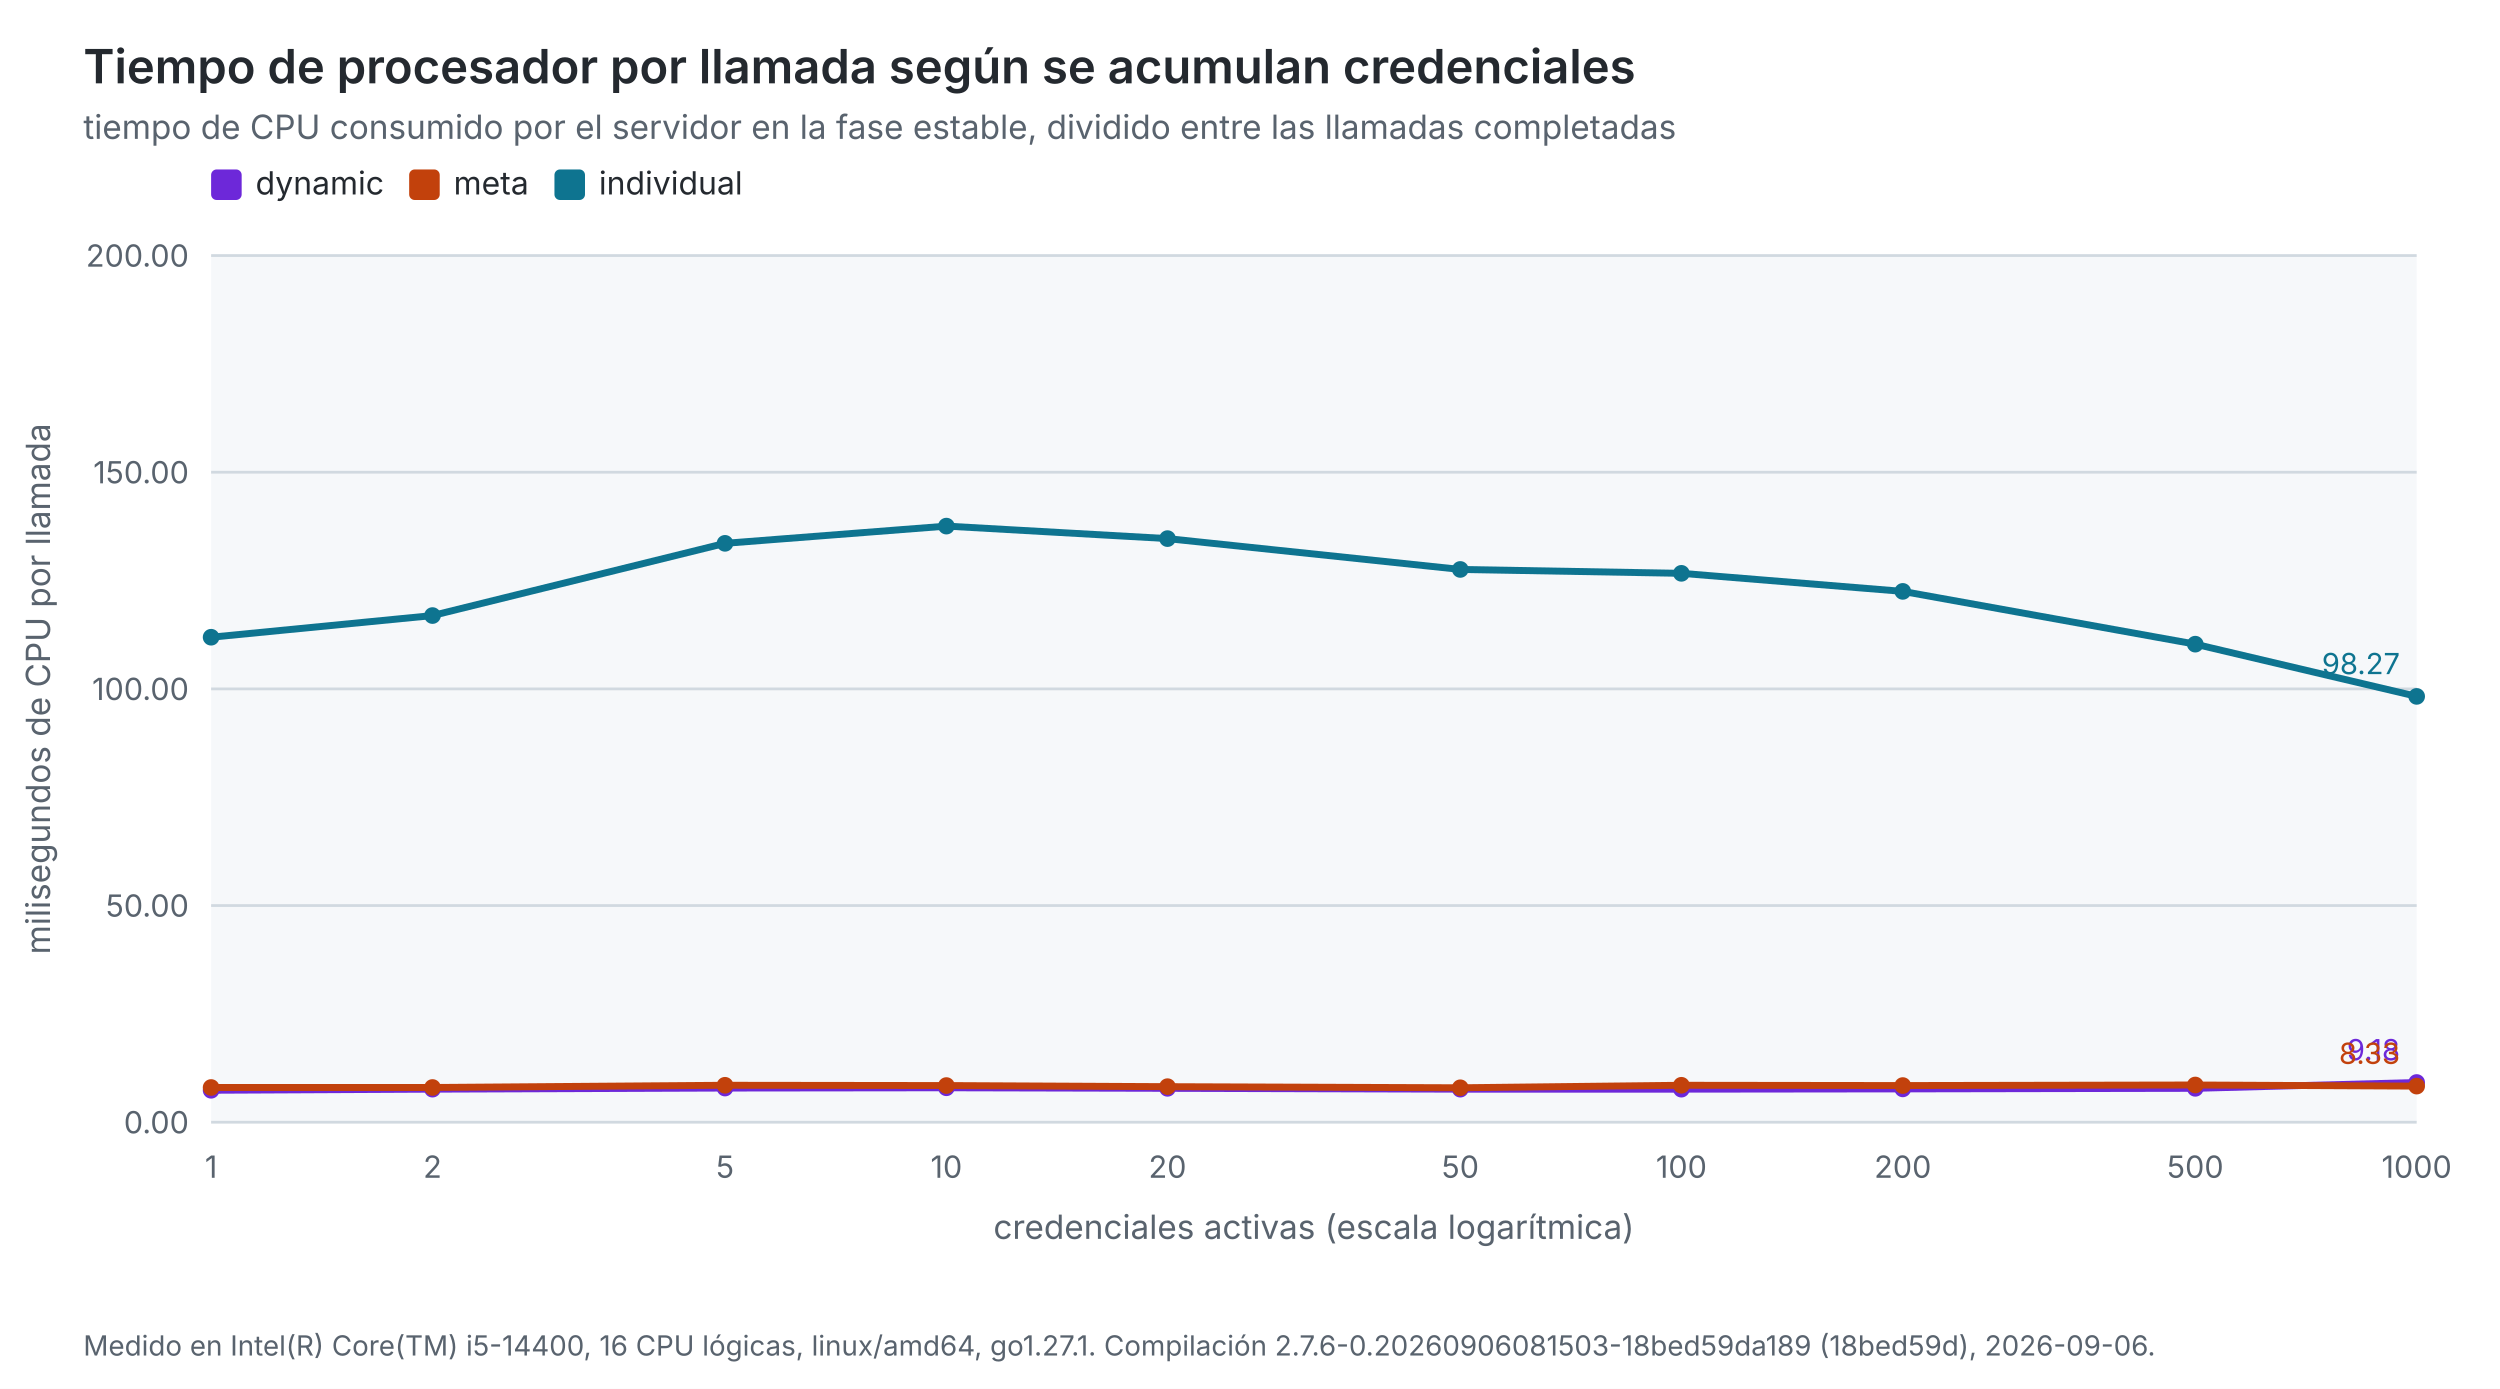
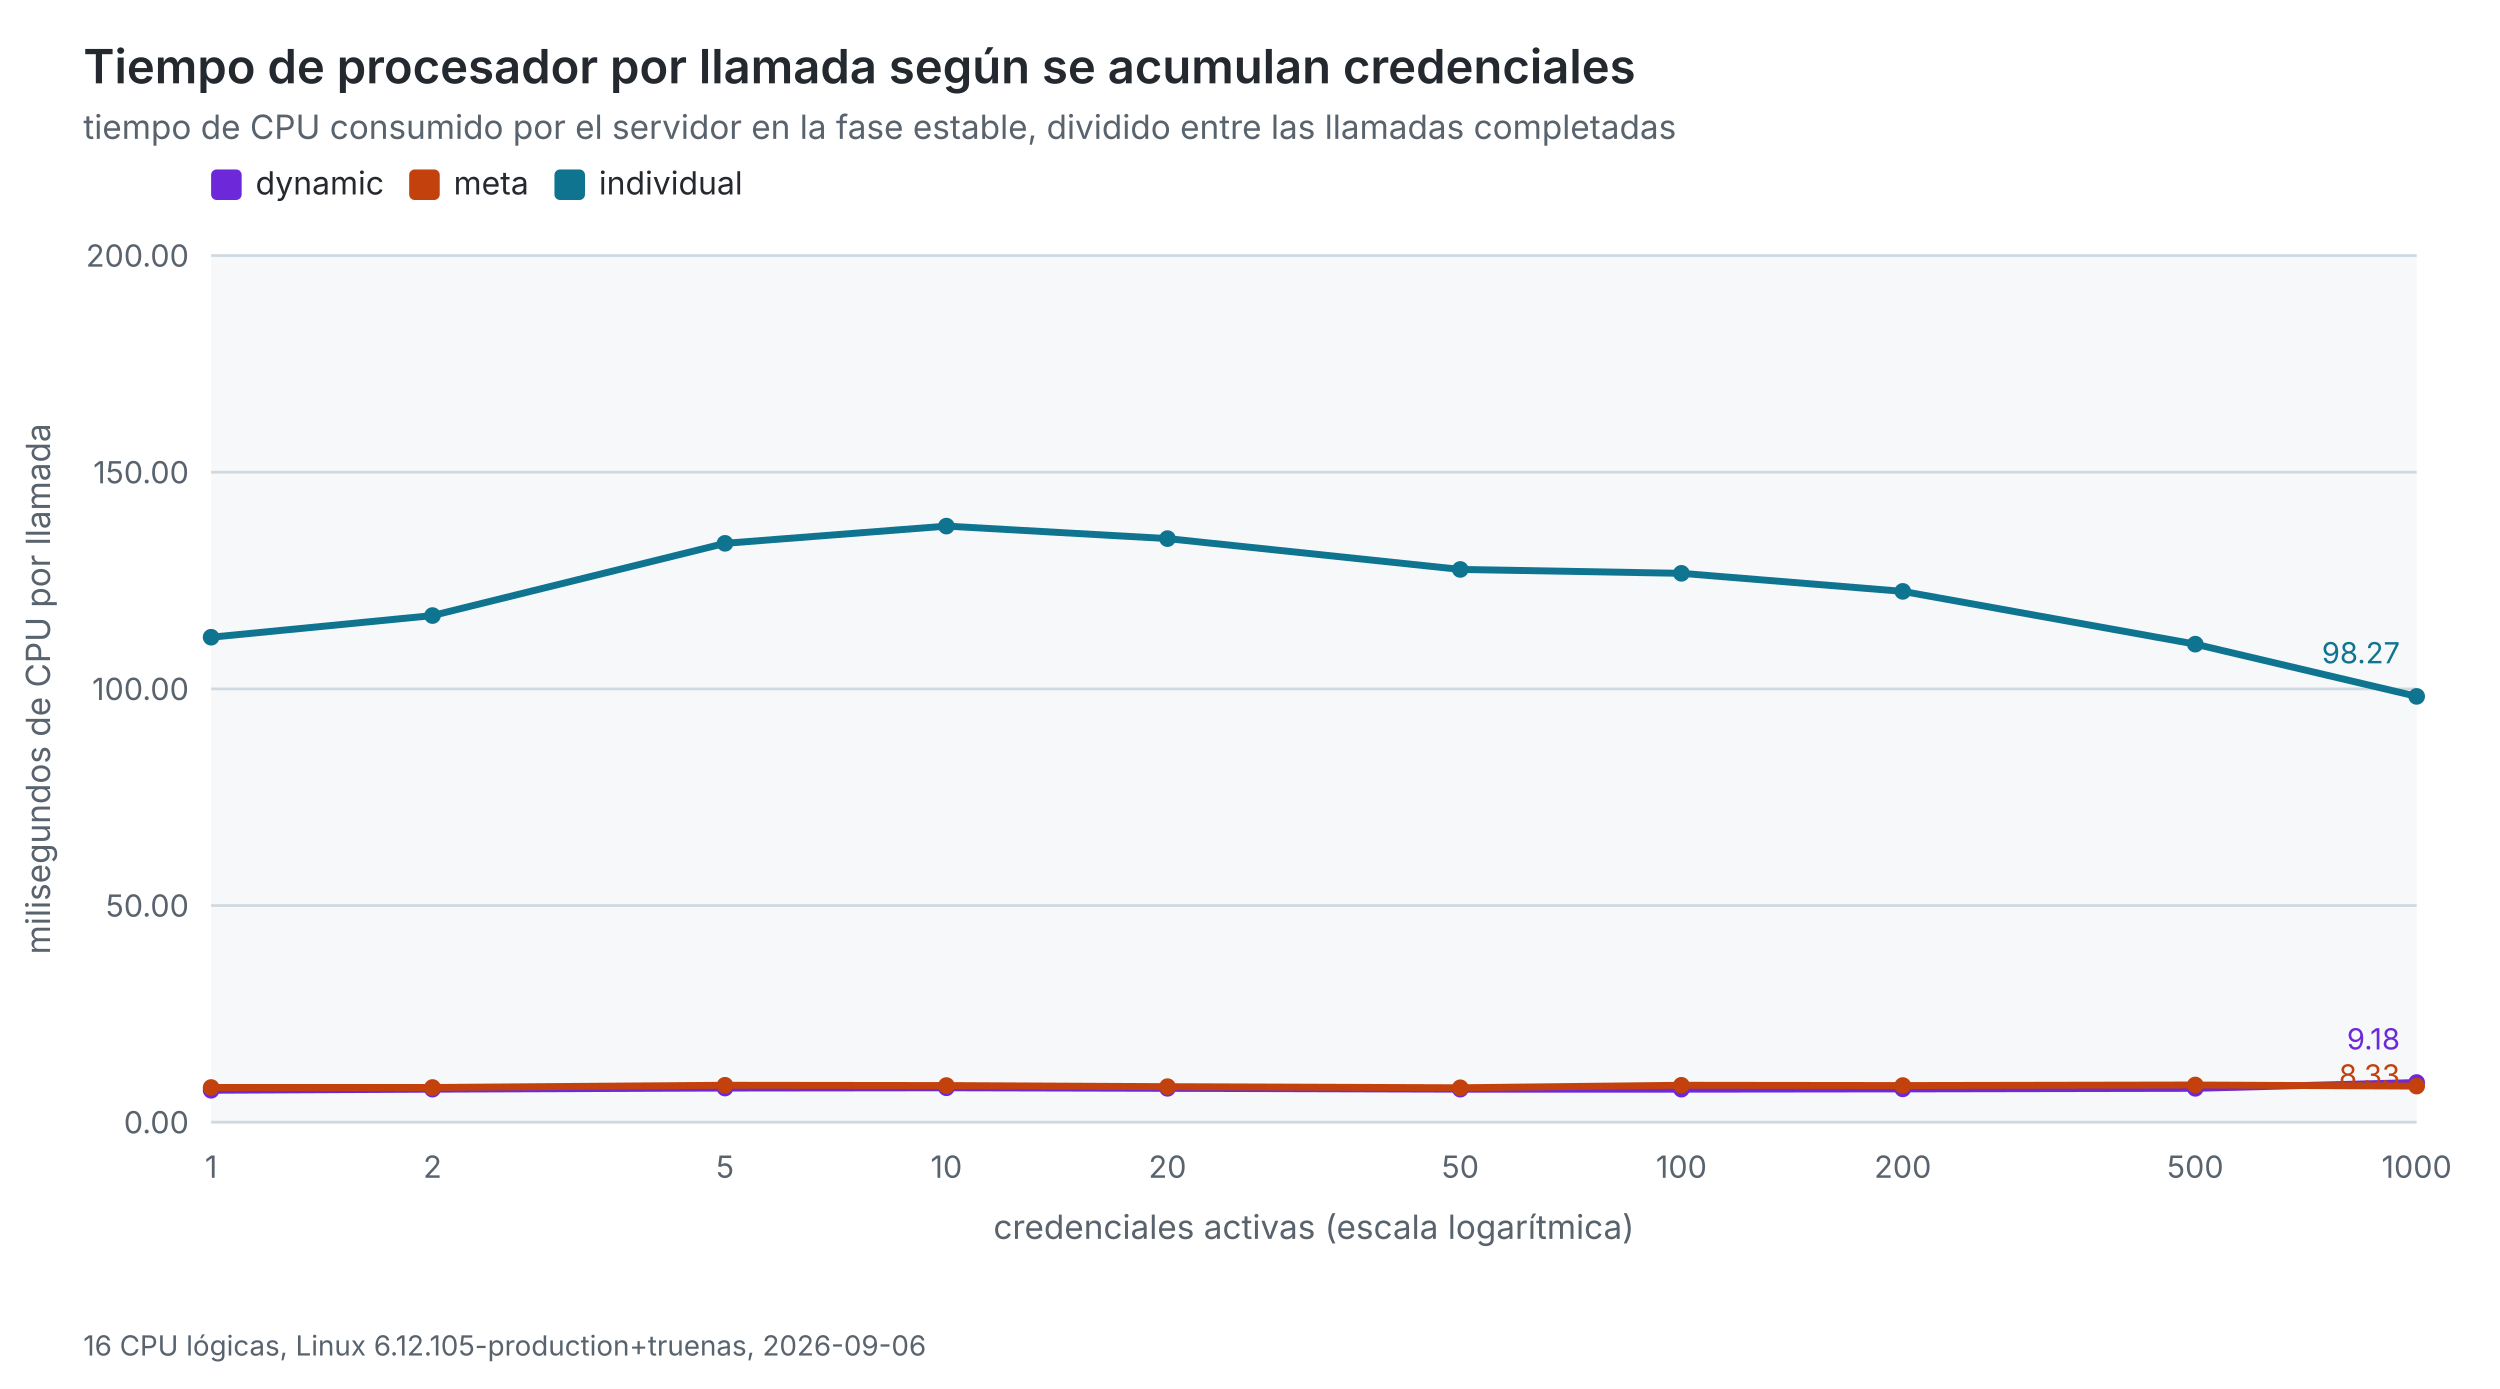
- <svg xmlns="http://www.w3.org/2000/svg" viewBox="0 0 900 500" width="900" height="500" role="img" aria-label="Tiempo de procesador por llamada según se acumulan credenciales. tiempo de CPU consumido por el servidor en la fase estable, dividido entre las llamadas completadas. Medido en Intel(R) Core(TM) i5-14400, 16 CPU lógicas, linux/amd64, go1.27.1. Compilación 2.7.6-0.20260906081503-18bed59da189 (18bed59d), 2026-09-06.">
+ <svg xmlns="http://www.w3.org/2000/svg" viewBox="0 0 900 500" width="900" height="500" role="img" aria-label="Tiempo de procesador por llamada según se acumulan credenciales. tiempo de CPU consumido por el servidor en la fase estable, dividido entre las llamadas completadas. 16 CPU lógicas, Linux 6.12.105-production+truenas, 2026-09-06">
  <rect width="900" height="500" fill="#ffffff" />
  <text x="30" y="30" font-family="ui-sans-serif,system-ui,-apple-system,Segoe UI,sans-serif" font-size="17" font-weight="600" fill="#24292f">Tiempo de procesador por llamada según se acumulan credenciales</text>
  <text x="30" y="50" font-family="ui-sans-serif,system-ui,-apple-system,Segoe UI,sans-serif" font-size="12" fill="#59636e">tiempo de CPU consumido por el servidor en la fase estable, dividido entre las llamadas completadas</text>
  <rect x="76" y="92" width="794" height="312" fill="#f6f8fa" />
  <rect x="76.0" y="61.0" width="11" height="11" rx="2" fill="#6d28d9" />
  <text x="92.0" y="70.0" font-family="ui-sans-serif,system-ui,-apple-system,Segoe UI,sans-serif" font-size="11.5" fill="#24292f">dynamic</text>
  <rect x="147.3" y="61.0" width="11" height="11" rx="2" fill="#c2410c" />
  <text x="163.3" y="70.0" font-family="ui-sans-serif,system-ui,-apple-system,Segoe UI,sans-serif" font-size="11.5" fill="#24292f">meta</text>
  <rect x="199.6" y="61.0" width="11" height="11" rx="2" fill="#0e7490" />
  <text x="215.6" y="70.0" font-family="ui-sans-serif,system-ui,-apple-system,Segoe UI,sans-serif" font-size="11.5" fill="#24292f">individual</text>
  <line x1="76" y1="404.0" x2="870" y2="404.0" stroke="#d1d9e0" stroke-width="1" />
  <text x="68" y="408.0" font-family="ui-sans-serif,system-ui,-apple-system,Segoe UI,sans-serif" font-size="11" text-anchor="end" fill="#59636e">0.00</text>
  <line x1="76" y1="326.0" x2="870" y2="326.0" stroke="#d1d9e0" stroke-width="1" />
  <text x="68" y="330.0" font-family="ui-sans-serif,system-ui,-apple-system,Segoe UI,sans-serif" font-size="11" text-anchor="end" fill="#59636e">50.00</text>
  <line x1="76" y1="248.0" x2="870" y2="248.0" stroke="#d1d9e0" stroke-width="1" />
  <text x="68" y="252.0" font-family="ui-sans-serif,system-ui,-apple-system,Segoe UI,sans-serif" font-size="11" text-anchor="end" fill="#59636e">100.00</text>
  <line x1="76" y1="170.0" x2="870" y2="170.0" stroke="#d1d9e0" stroke-width="1" />
  <text x="68" y="174.0" font-family="ui-sans-serif,system-ui,-apple-system,Segoe UI,sans-serif" font-size="11" text-anchor="end" fill="#59636e">150.00</text>
  <line x1="76" y1="92.0" x2="870" y2="92.0" stroke="#d1d9e0" stroke-width="1" />
  <text x="68" y="96.0" font-family="ui-sans-serif,system-ui,-apple-system,Segoe UI,sans-serif" font-size="11" text-anchor="end" fill="#59636e">200.00</text>
  <text x="18" y="248.0" font-family="ui-sans-serif,system-ui,-apple-system,Segoe UI,sans-serif" font-size="12" fill="#59636e" text-anchor="middle" transform="rotate(-90 18 248.0)">milisegundos de CPU por llamada</text>
  <text x="473.0" y="446" font-family="ui-sans-serif,system-ui,-apple-system,Segoe UI,sans-serif" font-size="12" text-anchor="middle" fill="#59636e">credenciales activas (escala logarítmica)</text>
-   <text x="30" y="488" font-family="ui-sans-serif,system-ui,-apple-system,Segoe UI,sans-serif" font-size="10" fill="#59636e">Medido en Intel(R) Core(TM) i5-14400, 16 CPU lógicas, linux/amd64, go1.27.1. Compilación 2.7.6-0.20260906081503-18bed59da189 (18bed59d), 2026-09-06.</text>
+   <text x="30" y="488" font-family="ui-sans-serif,system-ui,-apple-system,Segoe UI,sans-serif" font-size="10" fill="#59636e">16 CPU lógicas, Linux 6.12.105-production+truenas, 2026-09-06</text>
  <text x="76.0" y="424" font-family="ui-sans-serif,system-ui,-apple-system,Segoe UI,sans-serif" font-size="11" text-anchor="middle" fill="#59636e">1</text>
  <text x="155.7" y="424" font-family="ui-sans-serif,system-ui,-apple-system,Segoe UI,sans-serif" font-size="11" text-anchor="middle" fill="#59636e">2</text>
  <text x="261.0" y="424" font-family="ui-sans-serif,system-ui,-apple-system,Segoe UI,sans-serif" font-size="11" text-anchor="middle" fill="#59636e">5</text>
  <text x="340.7" y="424" font-family="ui-sans-serif,system-ui,-apple-system,Segoe UI,sans-serif" font-size="11" text-anchor="middle" fill="#59636e">10</text>
  <text x="420.3" y="424" font-family="ui-sans-serif,system-ui,-apple-system,Segoe UI,sans-serif" font-size="11" text-anchor="middle" fill="#59636e">20</text>
  <text x="525.7" y="424" font-family="ui-sans-serif,system-ui,-apple-system,Segoe UI,sans-serif" font-size="11" text-anchor="middle" fill="#59636e">50</text>
  <text x="605.3" y="424" font-family="ui-sans-serif,system-ui,-apple-system,Segoe UI,sans-serif" font-size="11" text-anchor="middle" fill="#59636e">100</text>
  <text x="685.0" y="424" font-family="ui-sans-serif,system-ui,-apple-system,Segoe UI,sans-serif" font-size="11" text-anchor="middle" fill="#59636e">200</text>
  <text x="790.3" y="424" font-family="ui-sans-serif,system-ui,-apple-system,Segoe UI,sans-serif" font-size="11" text-anchor="middle" fill="#59636e">500</text>
  <text x="870.0" y="424" font-family="ui-sans-serif,system-ui,-apple-system,Segoe UI,sans-serif" font-size="11" text-anchor="middle" fill="#59636e">1000</text>
  <path d="M76.0,392.5L155.7,392.1L261.0,391.7L340.7,391.6L420.3,391.8L525.7,392.1L605.3,392.1L685.0,392.0L790.3,391.8L870.0,389.7" fill="none" stroke="#6d28d9" stroke-width="2.5" stroke-linejoin="round" />
  <circle cx="76.0" cy="392.5" r="3" fill="#6d28d9" />
  <circle cx="155.7" cy="392.1" r="3" fill="#6d28d9" />
  <circle cx="261.0" cy="391.7" r="3" fill="#6d28d9" />
  <circle cx="340.7" cy="391.6" r="3" fill="#6d28d9" />
  <circle cx="420.3" cy="391.8" r="3" fill="#6d28d9" />
  <circle cx="525.7" cy="392.1" r="3" fill="#6d28d9" />
  <circle cx="605.3" cy="392.1" r="3" fill="#6d28d9" />
  <circle cx="685.0" cy="392.0" r="3" fill="#6d28d9" />
  <circle cx="790.3" cy="391.8" r="3" fill="#6d28d9" />
  <circle cx="870.0" cy="389.7" r="3" fill="#6d28d9" />
-   <text x="864.0" y="381.7" font-family="ui-sans-serif,system-ui,-apple-system,Segoe UI,sans-serif" font-size="10.5" text-anchor="end" fill="#6d28d9">9.18</text>
  <path d="M76.0,391.5L155.7,391.5L261.0,390.7L340.7,390.8L420.3,391.2L525.7,391.6L605.3,390.7L685.0,390.8L790.3,390.6L870.0,391.0" fill="none" stroke="#c2410c" stroke-width="2.5" stroke-linejoin="round" />
  <circle cx="76.0" cy="391.5" r="3" fill="#c2410c" />
  <circle cx="155.7" cy="391.5" r="3" fill="#c2410c" />
  <circle cx="261.0" cy="390.7" r="3" fill="#c2410c" />
  <circle cx="340.7" cy="390.8" r="3" fill="#c2410c" />
  <circle cx="420.3" cy="391.2" r="3" fill="#c2410c" />
  <circle cx="525.7" cy="391.6" r="3" fill="#c2410c" />
  <circle cx="605.3" cy="390.7" r="3" fill="#c2410c" />
  <circle cx="685.0" cy="390.8" r="3" fill="#c2410c" />
  <circle cx="790.3" cy="390.6" r="3" fill="#c2410c" />
  <circle cx="870.0" cy="391.0" r="3" fill="#c2410c" />
-   <text x="864.0" y="383.0" font-family="ui-sans-serif,system-ui,-apple-system,Segoe UI,sans-serif" font-size="10.5" text-anchor="end" fill="#c2410c">8.33</text>
  <path d="M76.0,229.4L155.7,221.6L261.0,195.6L340.7,189.4L420.3,193.9L525.7,205.0L605.3,206.4L685.0,212.9L790.3,231.9L870.0,250.7" fill="none" stroke="#0e7490" stroke-width="2.5" stroke-linejoin="round" />
  <circle cx="76.0" cy="229.4" r="3" fill="#0e7490" />
  <circle cx="155.7" cy="221.6" r="3" fill="#0e7490" />
  <circle cx="261.0" cy="195.6" r="3" fill="#0e7490" />
  <circle cx="340.7" cy="189.4" r="3" fill="#0e7490" />
  <circle cx="420.3" cy="193.9" r="3" fill="#0e7490" />
  <circle cx="525.7" cy="205.0" r="3" fill="#0e7490" />
  <circle cx="605.3" cy="206.4" r="3" fill="#0e7490" />
  <circle cx="685.0" cy="212.9" r="3" fill="#0e7490" />
  <circle cx="790.3" cy="231.9" r="3" fill="#0e7490" />
  <circle cx="870.0" cy="250.7" r="3" fill="#0e7490" />
-   <text x="864.0" y="242.7" font-family="ui-sans-serif,system-ui,-apple-system,Segoe UI,sans-serif" font-size="10.5" text-anchor="end" fill="#0e7490">98.27</text>
+   <text x="864.0" y="238.8" font-family="ui-sans-serif,system-ui,-apple-system,Segoe UI,sans-serif" font-size="10.5" text-anchor="end" fill="#0e7490">98.27</text>
+   <text x="864.0" y="377.8" font-family="ui-sans-serif,system-ui,-apple-system,Segoe UI,sans-serif" font-size="10.5" text-anchor="end" fill="#6d28d9">9.18</text>
+   <text x="864.0" y="390.8" font-family="ui-sans-serif,system-ui,-apple-system,Segoe UI,sans-serif" font-size="10.5" text-anchor="end" fill="#c2410c">8.33</text>
</svg>
